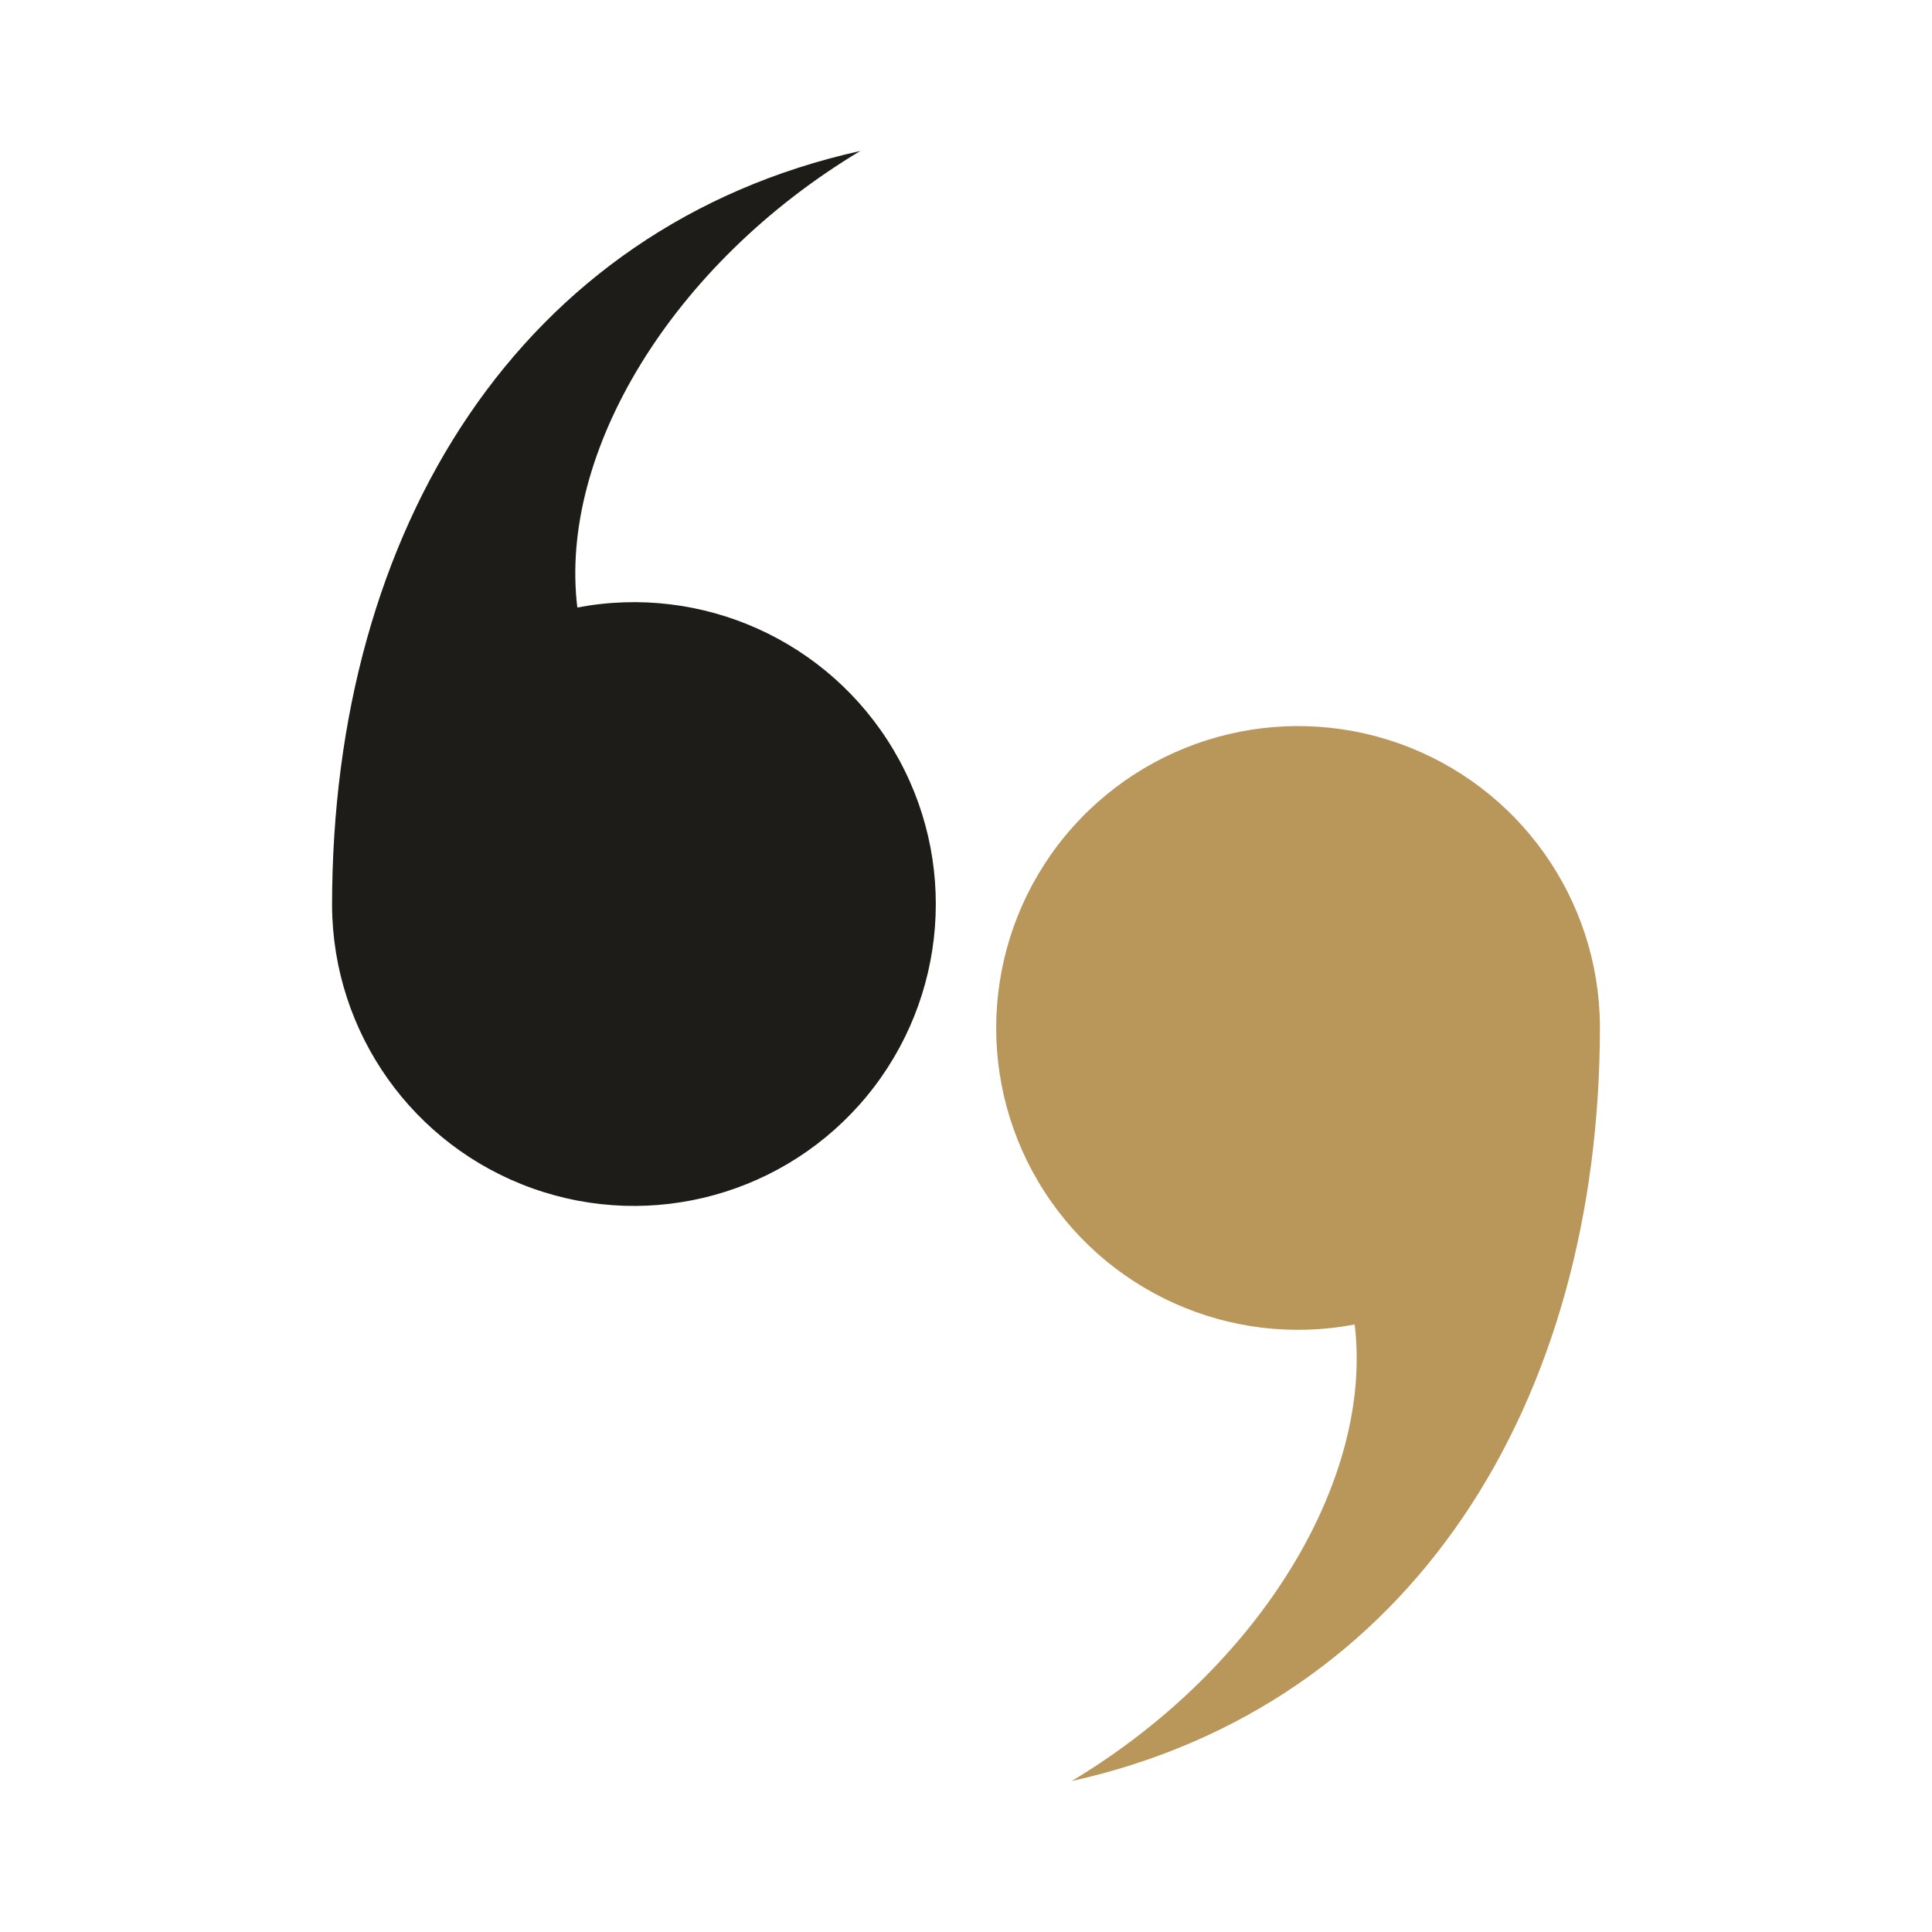
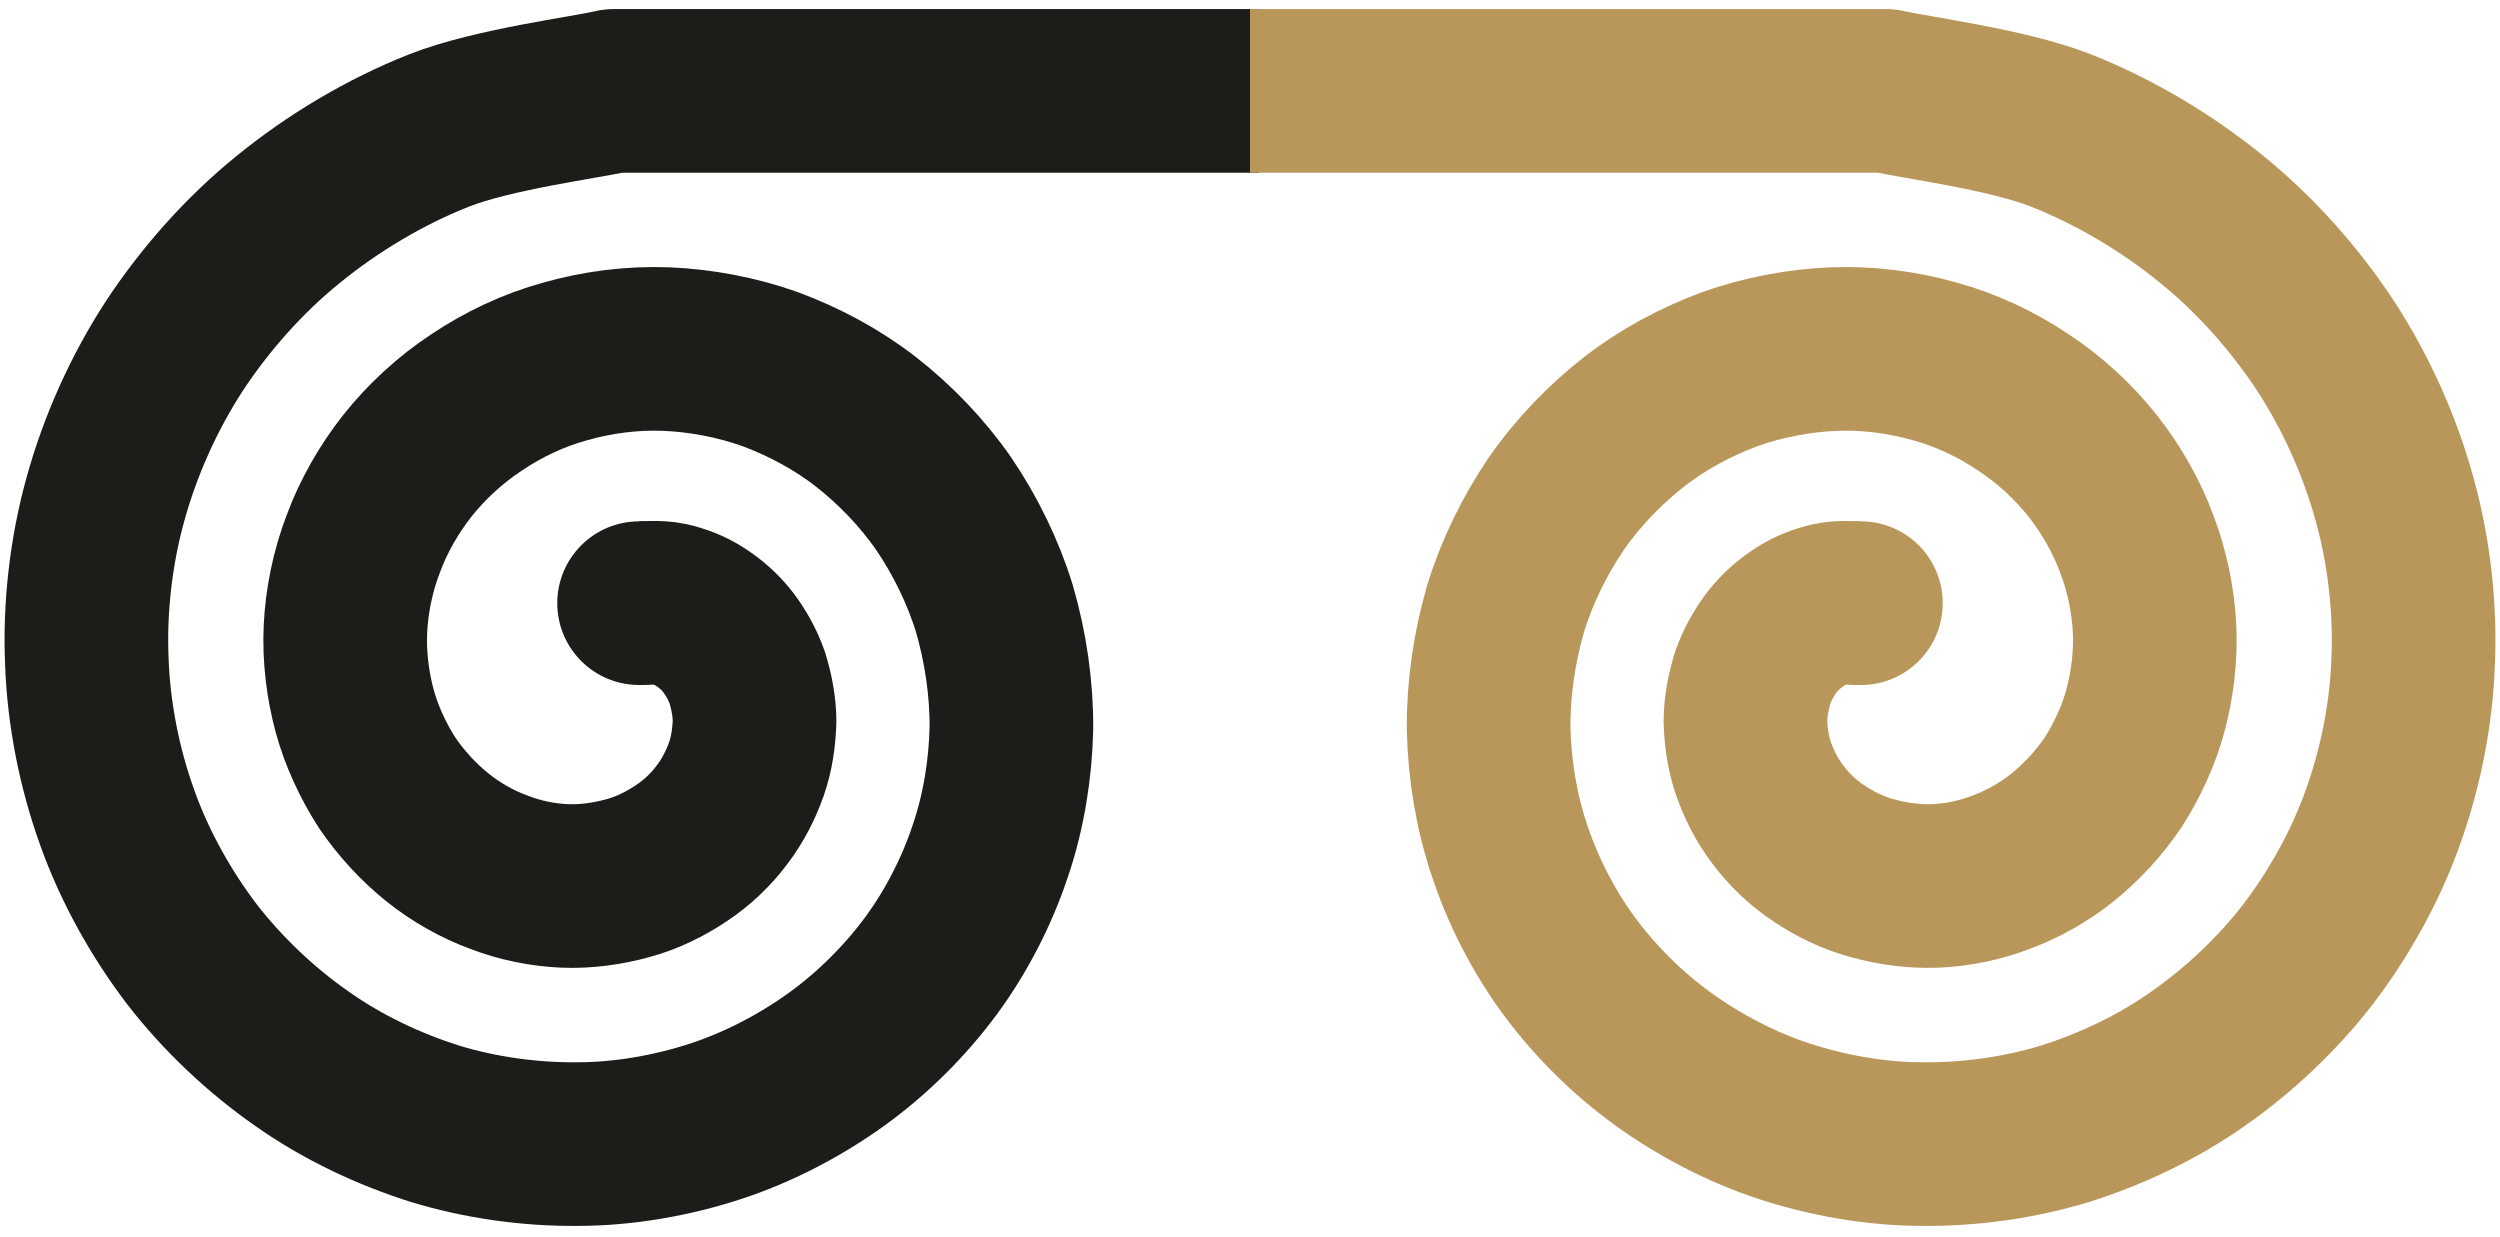
- <svg xmlns="http://www.w3.org/2000/svg" viewBox="0 0 64 64">
-   <g transform="translate(21 30) rotate(180) scale(1.25)">
-     <path d="M8 0 A8 8 0 1 0 1.5 7.9 C2 12 -1 17 -6 20 C3 18 8 10 8 0Z" fill="#1e1c18" />
+ <svg xmlns="http://www.w3.org/2000/svg" viewBox="4.5 19 55 27.2">
+   <g fill="none" stroke-width="3.6" stroke-linejoin="round">
+     <path d="M18.56 32.27C18.67 32.27 19 32.24 19.22 32.29C19.44 32.34 19.69 32.43 19.9 32.57C20.12 32.71 20.34 32.9 20.51 33.12C20.68 33.34 20.84 33.62 20.94 33.91C21.03 34.2 21.1 34.54 21.1 34.87C21.09 35.21 21.04 35.58 20.92 35.92C20.8 36.26 20.62 36.62 20.38 36.93C20.15 37.24 19.84 37.54 19.49 37.77C19.15 38 18.73 38.21 18.31 38.32C17.88 38.44 17.39 38.51 16.92 38.49C16.45 38.47 15.94 38.37 15.48 38.19C15.01 38.02 14.53 37.75 14.12 37.42C13.71 37.09 13.32 36.67 13.01 36.21C12.71 35.74 12.45 35.19 12.3 34.63C12.15 34.07 12.07 33.44 12.1 32.83C12.13 32.22 12.26 31.57 12.49 30.97C12.71 30.37 13.05 29.77 13.46 29.25C13.88 28.72 14.41 28.23 14.99 27.85C15.57 27.46 16.24 27.14 16.94 26.95C17.64 26.75 18.41 26.65 19.16 26.68C19.91 26.71 20.71 26.86 21.44 27.12C22.17 27.39 22.91 27.78 23.55 28.28C24.18 28.77 24.79 29.4 25.26 30.08C25.73 30.77 26.13 31.58 26.38 32.4C26.62 33.23 26.76 34.15 26.75 35.04C26.73 35.92 26.58 36.87 26.28 37.74C25.99 38.61 25.54 39.49 24.98 40.25C24.42 41.01 23.7 41.73 22.91 42.3C22.12 42.87 21.19 43.36 20.24 43.67C19.29 43.98 18.23 44.17 17.2 44.17C16.17 44.18 15.07 44.03 14.06 43.72C13.05 43.4 12.03 42.92 11.14 42.29C10.25 41.67 9.4 40.87 8.72 39.99C8.05 39.11 7.46 38.06 7.08 36.99C6.69 35.91 6.45 34.71 6.41 33.54C6.36 32.38 6.5 31.13 6.82 29.98C7.14 28.82 7.66 27.65 8.33 26.62C9 25.6 9.87 24.61 10.85 23.82C11.82 23.03 12.97 22.34 14.16 21.87C15.36 21.4 17.36 21.15 18 21H32.2" stroke="#1e1c18" />
+     <path d="M32 21H46C46.64 21.15 48.64 21.4 49.84 21.87C51.03 22.34 52.18 23.03 53.15 23.82C54.13 24.61 55 25.6 55.67 26.62C56.34 27.65 56.86 28.82 57.18 29.98C57.5 31.13 57.64 32.38 57.59 33.54C57.55 34.71 57.31 35.91 56.92 36.99C56.54 38.06 55.95 39.11 55.28 39.99C54.6 40.87 53.75 41.67 52.86 42.29C51.97 42.92 50.95 43.4 49.94 43.72C48.93 44.03 47.83 44.18 46.8 44.17C45.77 44.17 44.71 43.98 43.76 43.67C42.81 43.36 41.88 42.87 41.09 42.3C40.3 41.73 39.58 41.01 39.02 40.25C38.46 39.49 38.01 38.61 37.72 37.74C37.42 36.87 37.27 35.92 37.25 35.04C37.24 34.15 37.38 33.23 37.62 32.4C37.87 31.58 38.27 30.77 38.74 30.08C39.21 29.4 39.82 28.77 40.45 28.28C41.09 27.78 41.83 27.39 42.56 27.12C43.29 26.86 44.09 26.71 44.84 26.68C45.59 26.65 46.36 26.75 47.06 26.95C47.76 27.14 48.43 27.46 49.01 27.85C49.59 28.23 50.12 28.72 50.54 29.25C50.95 29.77 51.29 30.37 51.51 30.97C51.74 31.57 51.87 32.22 51.9 32.83C51.93 33.44 51.85 34.07 51.7 34.63C51.55 35.19 51.29 35.74 50.99 36.21C50.68 36.67 50.29 37.09 49.88 37.42C49.47 37.75 48.99 38.02 48.52 38.19C48.06 38.37 47.55 38.47 47.08 38.49C46.61 38.51 46.12 38.44 45.69 38.32C45.27 38.21 44.85 38 44.51 37.77C44.16 37.54 43.85 37.24 43.62 36.93C43.38 36.62 43.2 36.26 43.08 35.92C42.96 35.58 42.91 35.21 42.9 34.87C42.9 34.54 42.97 34.2 43.06 33.91C43.16 33.62 43.32 33.34 43.49 33.12C43.66 32.9 43.88 32.71 44.1 32.57C44.31 32.43 44.56 32.34 44.78 32.29C45 32.24 45.33 32.27 45.44 32.27" stroke="#b9975b" />
  </g>
-   <g transform="translate(43 34) scale(1.25)">
-     <path d="M8 0 A8 8 0 1 0 1.5 7.9 C2 12 -1 17 -6 20 C3 18 8 10 8 0Z" fill="#b9975b" />
-   </g>
+   <circle cx="18.56" cy="32.27" r="1.8" fill="#1e1c18" />
+   <circle cx="45.44" cy="32.27" r="1.8" fill="#b9975b" />
</svg>
